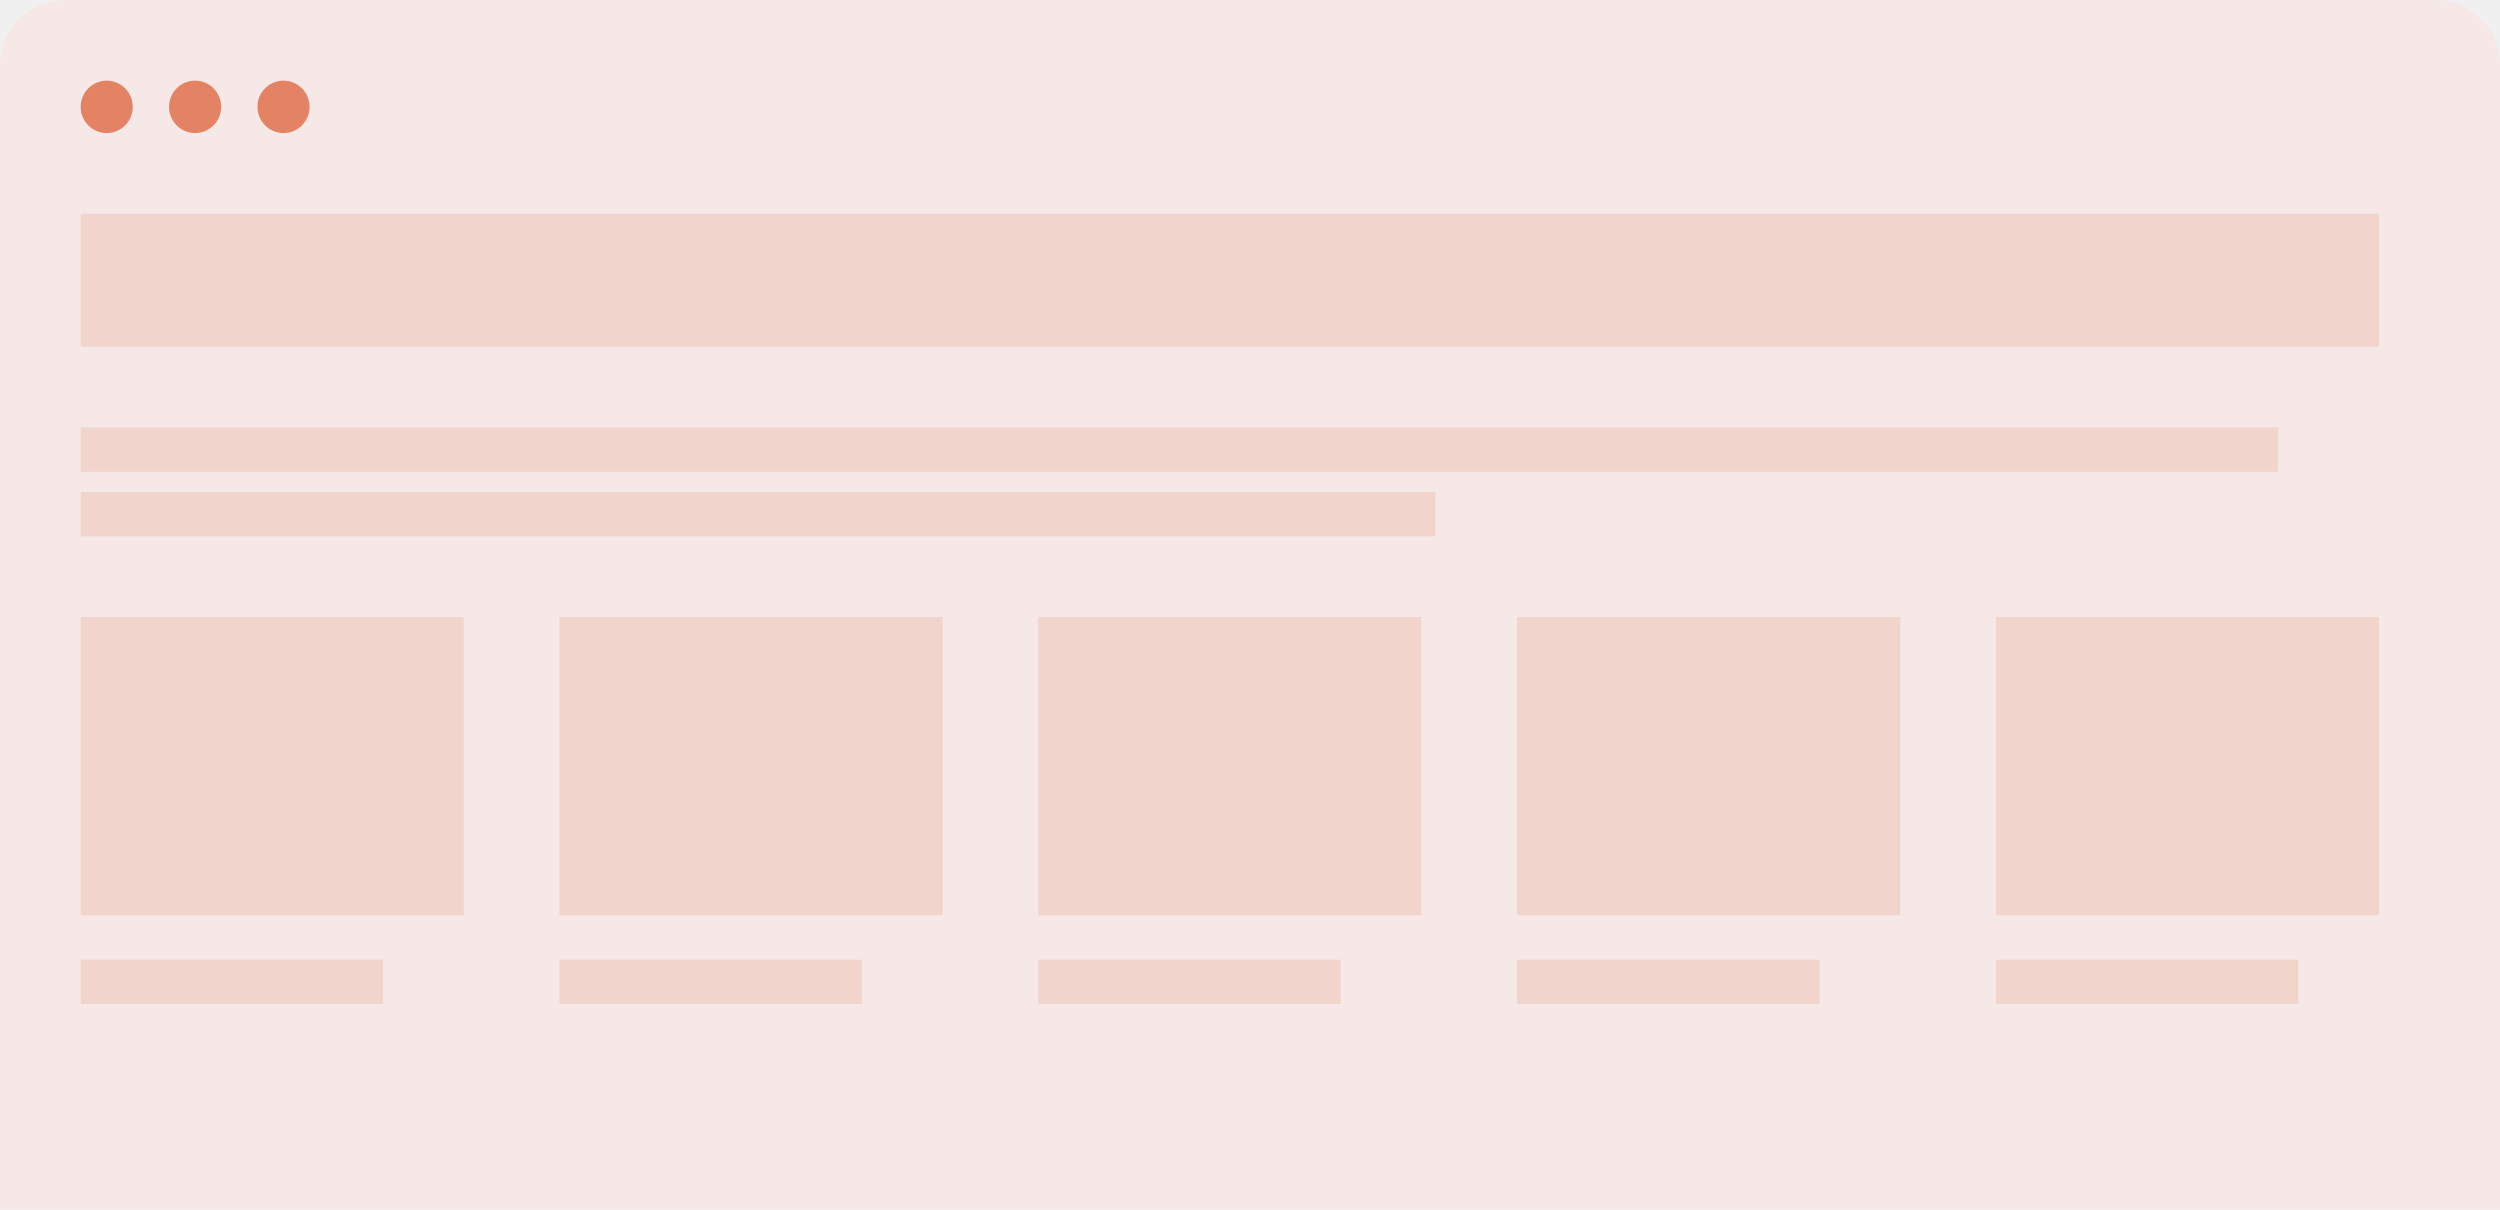
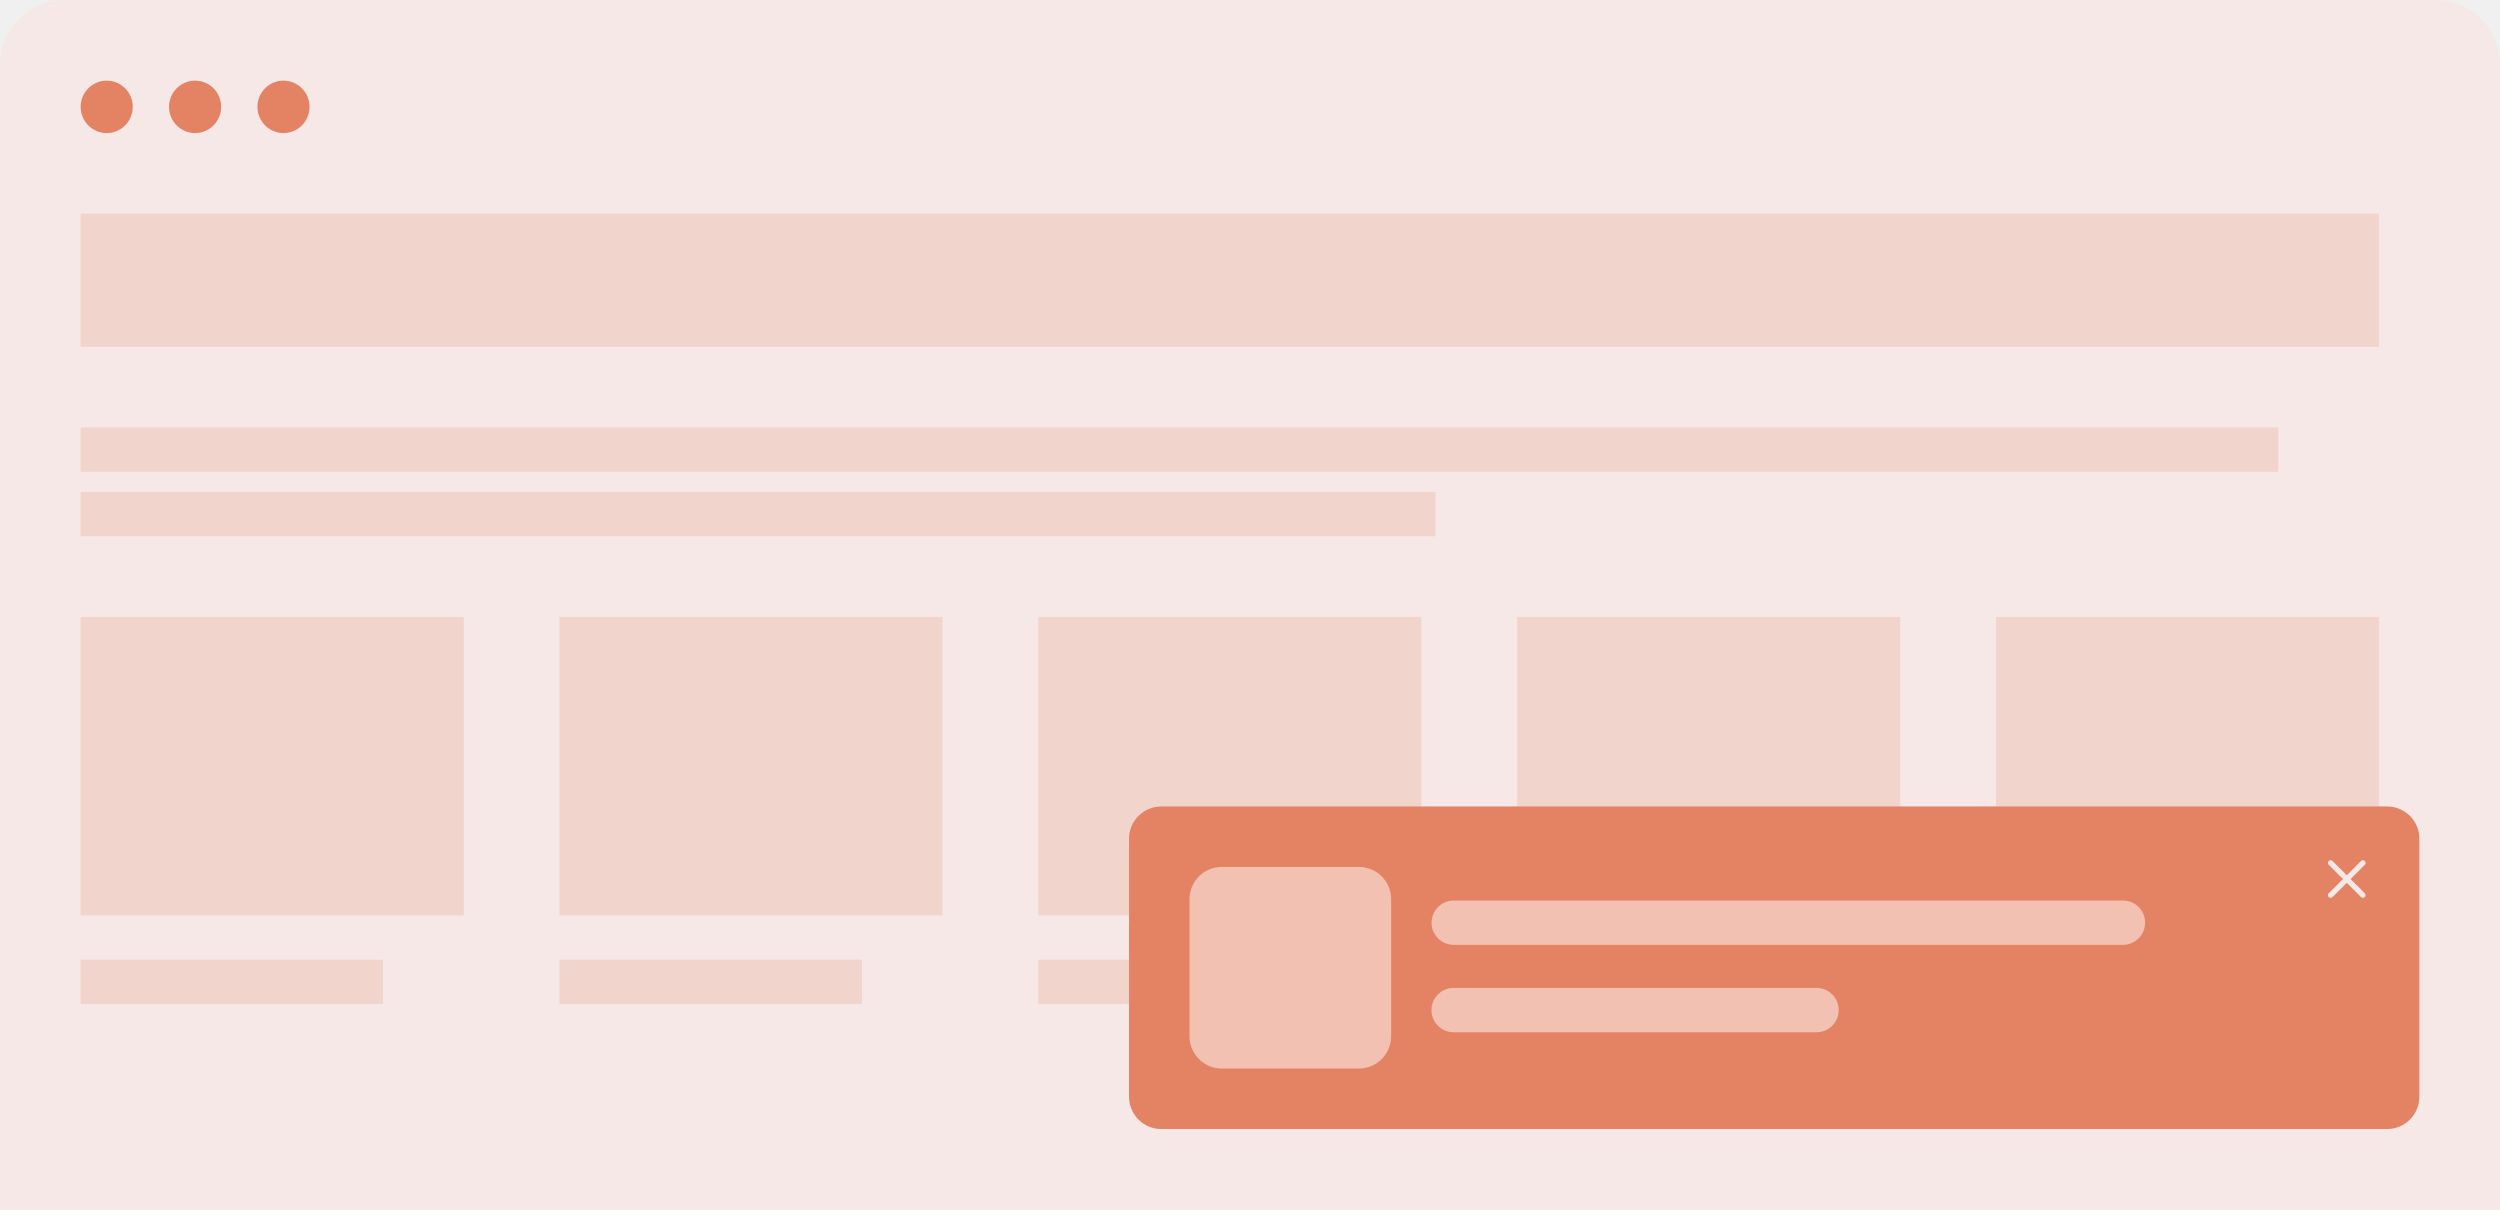
- <svg xmlns="http://www.w3.org/2000/svg" width="860" height="416" viewBox="0 0 860 416" fill="none">
-   <g clip-path="url(#clip0_197_10936)">
-     <path d="M0 22.194C0 9.936 9.936 0 22.194 0H837.806C850.064 0 860 9.936 860 22.194V416H0V22.194Z" fill="#F5E8E6" />
-     <path fill-rule="evenodd" clip-rule="evenodd" d="M36.705 45.774C41.655 45.774 45.668 41.738 45.668 36.758C45.668 31.779 41.655 27.742 36.705 27.742C31.755 27.742 27.742 31.779 27.742 36.758C27.742 41.738 31.755 45.774 36.705 45.774Z" fill="#E48364" />
-     <path fill-rule="evenodd" clip-rule="evenodd" d="M67.111 45.774C72.061 45.774 76.074 41.738 76.074 36.758C76.074 31.779 72.061 27.742 67.111 27.742C62.161 27.742 58.148 31.779 58.148 36.758C58.148 41.738 62.161 45.774 67.111 45.774Z" fill="#E48364" />
-     <path fill-rule="evenodd" clip-rule="evenodd" d="M97.525 45.774C102.475 45.774 106.488 41.738 106.488 36.758C106.488 31.779 102.475 27.742 97.525 27.742C92.575 27.742 88.562 31.779 88.562 36.758C88.562 41.738 92.575 45.774 97.525 45.774Z" fill="#E48364" />
-     <rect x="27.742" y="73.516" width="790.645" height="45.774" fill="#E48364" fill-opacity="0.2" />
-     <rect x="27.742" y="147.031" width="755.968" height="15.258" fill="#E48364" fill-opacity="0.2" />
-     <rect x="27.742" y="169.227" width="466.065" height="15.258" fill="#E48364" fill-opacity="0.2" />
-     <rect x="27.742" y="212.227" width="131.774" height="102.645" fill="#E48364" fill-opacity="0.2" />
-     <rect x="27.742" y="330.129" width="104.032" height="15.258" fill="#E48364" fill-opacity="0.2" />
-     <rect x="192.461" y="212.227" width="131.774" height="102.645" fill="#E48364" fill-opacity="0.2" />
-     <rect x="192.461" y="330.129" width="104.032" height="15.258" fill="#E48364" fill-opacity="0.2" />
-     <rect x="357.18" y="212.227" width="131.774" height="102.645" fill="#E48364" fill-opacity="0.2" />
-     <rect x="357.18" y="330.129" width="104.032" height="15.258" fill="#E48364" fill-opacity="0.2" />
-     <rect x="521.898" y="212.227" width="131.774" height="102.645" fill="#E48364" fill-opacity="0.2" />
-     <rect x="521.898" y="330.129" width="104.032" height="15.258" fill="#E48364" fill-opacity="0.2" />
-     <rect x="686.609" y="212.227" width="131.774" height="102.645" fill="#E48364" fill-opacity="0.2" />
-     <rect x="686.609" y="330.129" width="104.032" height="15.258" fill="#E48364" fill-opacity="0.2" />
+ <svg xmlns="http://www.w3.org/2000/svg" width="620" height="300" viewBox="0 0 620 300" fill="none">
+   <path d="M0 16C0 7.163 7.163 0 16 0H604C612.837 0 620 7.163 620 16V300H0V16Z" fill="#F5E8E6" />
+   <path fill-rule="evenodd" clip-rule="evenodd" d="M26.462 33C30.03 33 32.923 30.09 32.923 26.5C32.923 22.91 30.03 20 26.462 20C22.893 20 20 22.91 20 26.5C20 30.09 22.893 33 26.462 33Z" fill="#E48364" />
+   <path fill-rule="evenodd" clip-rule="evenodd" d="M48.383 33C51.952 33 54.845 30.09 54.845 26.5C54.845 22.91 51.952 20 48.383 20C44.815 20 41.922 22.91 41.922 26.5C41.922 30.09 44.815 33 48.383 33Z" fill="#E48364" />
+   <path fill-rule="evenodd" clip-rule="evenodd" d="M70.305 33C73.874 33 76.767 30.09 76.767 26.5C76.767 22.91 73.874 20 70.305 20C66.737 20 63.844 22.91 63.844 26.5C63.844 30.09 66.737 33 70.305 33Z" fill="#E48364" />
+   <rect x="20" y="53" width="570" height="33" fill="#E48364" fill-opacity="0.2" />
+   <rect x="20" y="106" width="545" height="11" fill="#E48364" fill-opacity="0.2" />
+   <rect x="20" y="122" width="336" height="11" fill="#E48364" fill-opacity="0.2" />
+   <rect x="20" y="153" width="95" height="74" fill="#E48364" fill-opacity="0.2" />
+   <rect x="20" y="238" width="75" height="11" fill="#E48364" fill-opacity="0.2" />
+   <rect x="138.75" y="153" width="95" height="74" fill="#E48364" fill-opacity="0.2" />
+   <rect x="138.75" y="238" width="75" height="11" fill="#E48364" fill-opacity="0.2" />
+   <rect x="257.5" y="153" width="95" height="74" fill="#E48364" fill-opacity="0.2" />
+   <rect x="257.5" y="238" width="75" height="11" fill="#E48364" fill-opacity="0.2" />
+   <rect x="376.25" y="153" width="95" height="74" fill="#E48364" fill-opacity="0.2" />
+   <rect x="376.25" y="238" width="75" height="11" fill="#E48364" fill-opacity="0.2" />
+   <rect x="495" y="153" width="95" height="74" fill="#E48364" fill-opacity="0.2" />
+   <rect x="495" y="238" width="75" height="11" fill="#E48364" fill-opacity="0.2" />
+   <g>
+     <rect x="280" y="200" width="320" height="80" rx="8" fill="#E48364" />
+     <rect opacity="0.5" width="176.957" height="11" rx="5.5" transform="matrix(1 0 -0.00187066 0.999998 355.039 223.324)" fill="white" />
+     <rect opacity="0.5" x="355" y="245" width="101" height="11" rx="5.5" fill="white" />
+     <rect opacity="0.5" x="295" y="215" width="50" height="50" rx="8" fill="white" />
+     <path d="M585.531 213.529C585.792 213.269 586.214 213.269 586.474 213.529C586.734 213.79 586.734 214.212 586.474 214.472L582.945 218.001L586.474 221.529L586.519 221.58C586.733 221.842 586.718 222.228 586.474 222.472C586.23 222.716 585.844 222.731 585.582 222.518L585.531 222.472L582.003 218.943L578.474 222.472C578.214 222.732 577.792 222.732 577.531 222.472C577.271 222.212 577.271 221.79 577.531 221.529L581.06 218.001L577.531 214.472L577.486 214.421C577.272 214.159 577.287 213.773 577.531 213.529C577.775 213.285 578.161 213.27 578.423 213.484L578.474 213.529L582.003 217.058L585.531 213.529Z" fill="#F5E8E6" />
+     <animateTransform attributeType="xml" attributeName="transform" type="translate" dur="3s" values="0,200; 0,200; 0,200; 0,200; 0,-10;0,0;0,0;0,0;0,0;0,0;0,0" repeatCount="indefinite" />
+     <animate attributeName="opacity" dur="3s" values="1; 1; 1; 1; 1; 1; 1; 1; 1; 1; 0" repeatCount="indefinite" />
  </g>
-   <defs>
-     <clipPath id="clip0_197_10936">
-       <path d="M0 22.194C0 9.936 9.936 0 22.194 0H837.806C850.064 0 860 9.936 860 22.194V416H0V22.194Z" fill="white" />
-     </clipPath>
-   </defs>
</svg>
